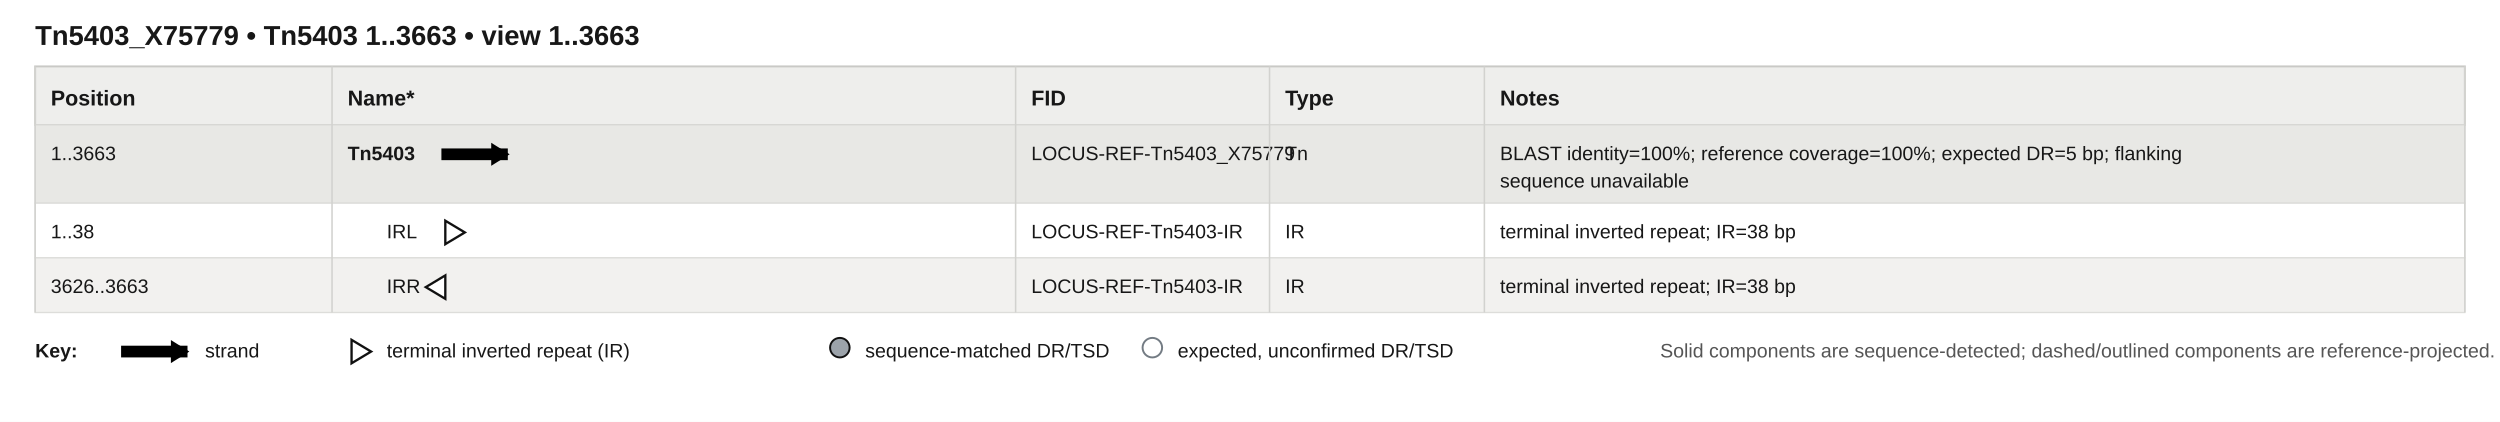
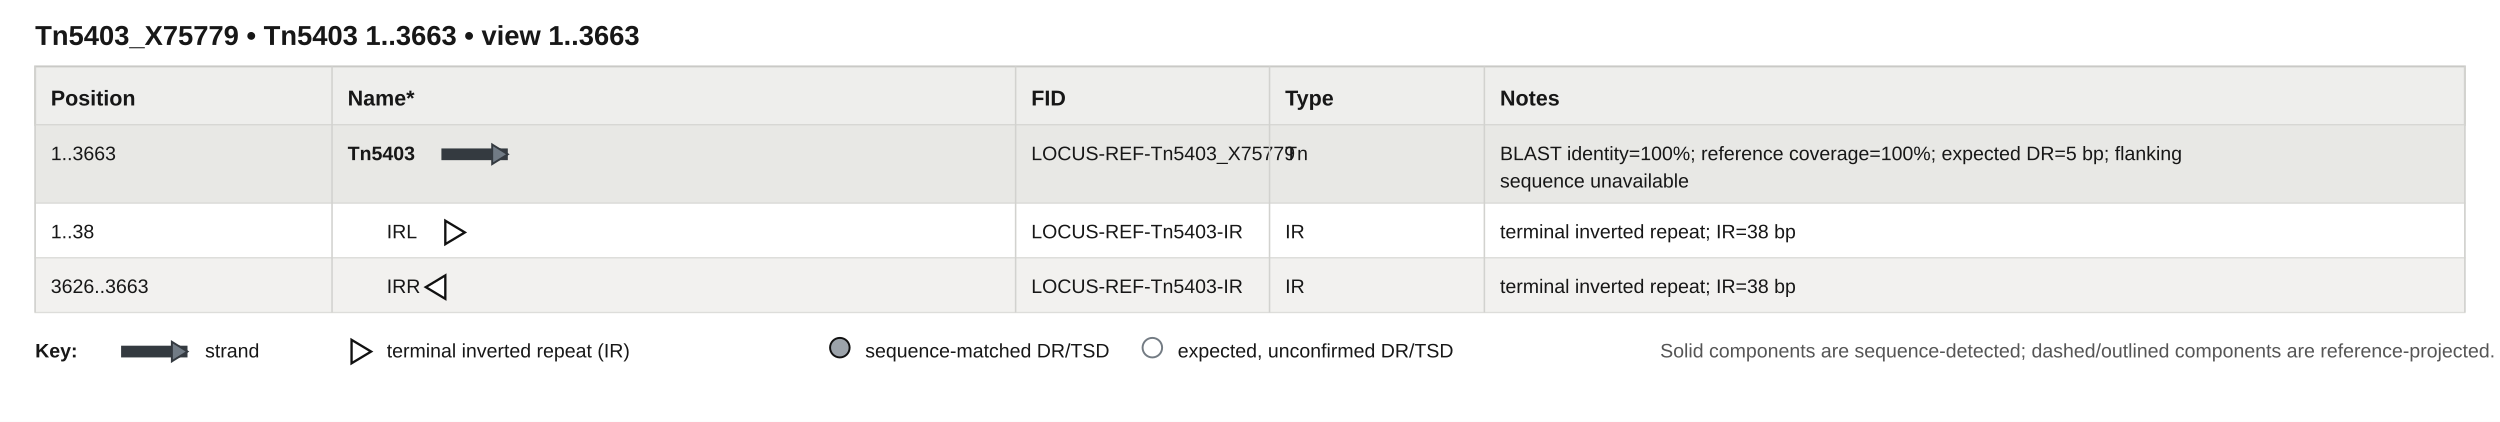
<svg xmlns="http://www.w3.org/2000/svg" width="1280" height="216" style="background:#fff;font-family:Arial,Helvetica,sans-serif">
  <rect x="0" y="0" width="1280" height="216" fill="#fff" />
  <text x="18.0" y="23.0" font-size="14" font-weight="bold" text-anchor="start" fill="#171717">Tn5403_X75779 • Tn5403 1..3663 • view 1..3663</text>
  <rect x="18" y="34" width="1244" height="30" fill="#eeeeec" stroke="#c9c9c6" />
  <text x="26.0" y="54.0" font-size="11" font-weight="bold" text-anchor="start" fill="#171717">Position</text>
  <text x="178.0" y="54.0" font-size="11" font-weight="bold" text-anchor="start" fill="#171717">Name*</text>
  <text x="528.0" y="54.0" font-size="11" font-weight="bold" text-anchor="start" fill="#171717">FID</text>
  <text x="658.0" y="54.0" font-size="11" font-weight="bold" text-anchor="start" fill="#171717">Type</text>
  <text x="768.0" y="54.0" font-size="11" font-weight="bold" text-anchor="start" fill="#171717">Notes</text>
  <rect x="18" y="64" width="1244" height="40" fill="#e8e8e5" stroke="#ddddda" stroke-width="0.7" />
  <text x="26.0" y="82.0" font-size="10" font-weight="normal" text-anchor="start" fill="#171717">1..3663</text>
  <text x="178.0" y="82.0" font-size="10" font-weight="bold" text-anchor="start" fill="#171717">Tn5403</text>
-   <line x1="226.0" y1="79.0" x2="260.0" y2="79.0" stroke="#000" stroke-width="6" />
-   <polygon points="260.0,79.0 252.0,74.0 252.0,84.0" fill="#000000" stroke="#000" />
+   <line x1="226.0" y1="79.0" x2="260.0" y2="79.0" stroke="#343a40" stroke-width="6" />
+   <polygon points="260.0,79.0 252.0,74.0 252.0,84.0" fill="#717b85" stroke="#343a40" />
  <text x="528.0" y="82.0" font-size="10" font-weight="normal" text-anchor="start" fill="#171717">LOCUS-REF-Tn5403_X75779</text>
  <text x="658.0" y="82.0" font-size="10" font-weight="normal" text-anchor="start" fill="#171717">Tn</text>
  <text x="768.0" y="82.0" font-size="10" font-weight="normal" text-anchor="start" fill="#171717">BLAST identity=100%; reference coverage=100%; expected DR=5 bp; flanking</text>
  <text x="768.0" y="96.0" font-size="10" font-weight="normal" text-anchor="start" fill="#171717">sequence unavailable</text>
  <rect x="18" y="104" width="1244" height="28" fill="#ffffff" stroke="#ddddda" stroke-width="0.7" />
  <text x="26.0" y="122.0" font-size="10" font-weight="normal" text-anchor="start" fill="#171717">1..38</text>
  <text x="198.0" y="122.0" font-size="10" font-weight="normal" text-anchor="start" fill="#171717">IRL</text>
  <polygon points="228.0,113.0 238.0,119.0 228.0,125.0" fill="#fff" stroke="#111" stroke-width="1.2" />
  <text x="528.0" y="122.0" font-size="10" font-weight="normal" text-anchor="start" fill="#171717">LOCUS-REF-Tn5403-IR</text>
  <text x="658.0" y="122.0" font-size="10" font-weight="normal" text-anchor="start" fill="#171717">IR</text>
  <text x="768.0" y="122.0" font-size="10" font-weight="normal" text-anchor="start" fill="#171717">terminal inverted repeat; IR=38 bp</text>
  <rect x="18" y="132" width="1244" height="28" fill="#f2f1ef" stroke="#ddddda" stroke-width="0.7" />
  <text x="26.0" y="150.0" font-size="10" font-weight="normal" text-anchor="start" fill="#171717">3626..3663</text>
  <text x="198.0" y="150.0" font-size="10" font-weight="normal" text-anchor="start" fill="#171717">IRR</text>
  <polygon points="228.0,141.0 218.0,147.0 228.0,153.0" fill="#fff" stroke="#111" stroke-width="1.2" />
  <text x="528.0" y="150.0" font-size="10" font-weight="normal" text-anchor="start" fill="#171717">LOCUS-REF-Tn5403-IR</text>
  <text x="658.0" y="150.0" font-size="10" font-weight="normal" text-anchor="start" fill="#171717">IR</text>
  <text x="768.0" y="150.0" font-size="10" font-weight="normal" text-anchor="start" fill="#171717">terminal inverted repeat; IR=38 bp</text>
  <line x1="18" y1="34" x2="18" y2="160" stroke="#d2d2cf" stroke-width="0.8" />
  <line x1="170" y1="34" x2="170" y2="160" stroke="#d2d2cf" stroke-width="0.8" />
  <line x1="520" y1="34" x2="520" y2="160" stroke="#d2d2cf" stroke-width="0.8" />
  <line x1="650" y1="34" x2="650" y2="160" stroke="#d2d2cf" stroke-width="0.8" />
  <line x1="760" y1="34" x2="760" y2="160" stroke="#d2d2cf" stroke-width="0.8" />
  <line x1="1262" y1="34" x2="1262" y2="160" stroke="#d2d2cf" stroke-width="0.8" />
  <text x="18.0" y="183.0" font-size="10" font-weight="bold" text-anchor="start" fill="#171717">Key:</text>
-   <line x1="62.0" y1="180.0" x2="96.0" y2="180.0" stroke="#000" stroke-width="6" />
-   <polygon points="96.0,180.0 88.0,175.0 88.0,185.0" fill="#000000" stroke="#000" />
+   <line x1="62.0" y1="180.0" x2="96.0" y2="180.0" stroke="#343a40" stroke-width="6" />
+   <polygon points="96.0,180.0 88.0,175.0 88.0,185.0" fill="#717b85" stroke="#343a40" />
  <text x="105.0" y="183.0" font-size="10" font-weight="normal" text-anchor="start" fill="#171717">strand</text>
  <polygon points="180.0,174.0 190.0,180.0 180.0,186.0" fill="#fff" stroke="#111" stroke-width="1.2" />
  <text x="198.0" y="183.0" font-size="10" font-weight="normal" text-anchor="start" fill="#171717">terminal inverted repeat (IR)</text>
  <circle cx="430" cy="178" r="5" fill="#9ca3aa" stroke="#111" />
  <text x="443.0" y="183.0" font-size="10" font-weight="normal" text-anchor="start" fill="#171717">sequence-matched DR/TSD</text>
  <circle cx="590" cy="178" r="5" fill="#fff" stroke="#737b83" />
  <text x="603.0" y="183.0" font-size="10" font-weight="normal" text-anchor="start" fill="#171717">expected, unconfirmed DR/TSD</text>
  <text x="850.0" y="183.0" font-size="10" font-weight="normal" text-anchor="start" fill="#555555">Solid components are sequence-detected; dashed/outlined components are reference-projected.</text>
</svg>
